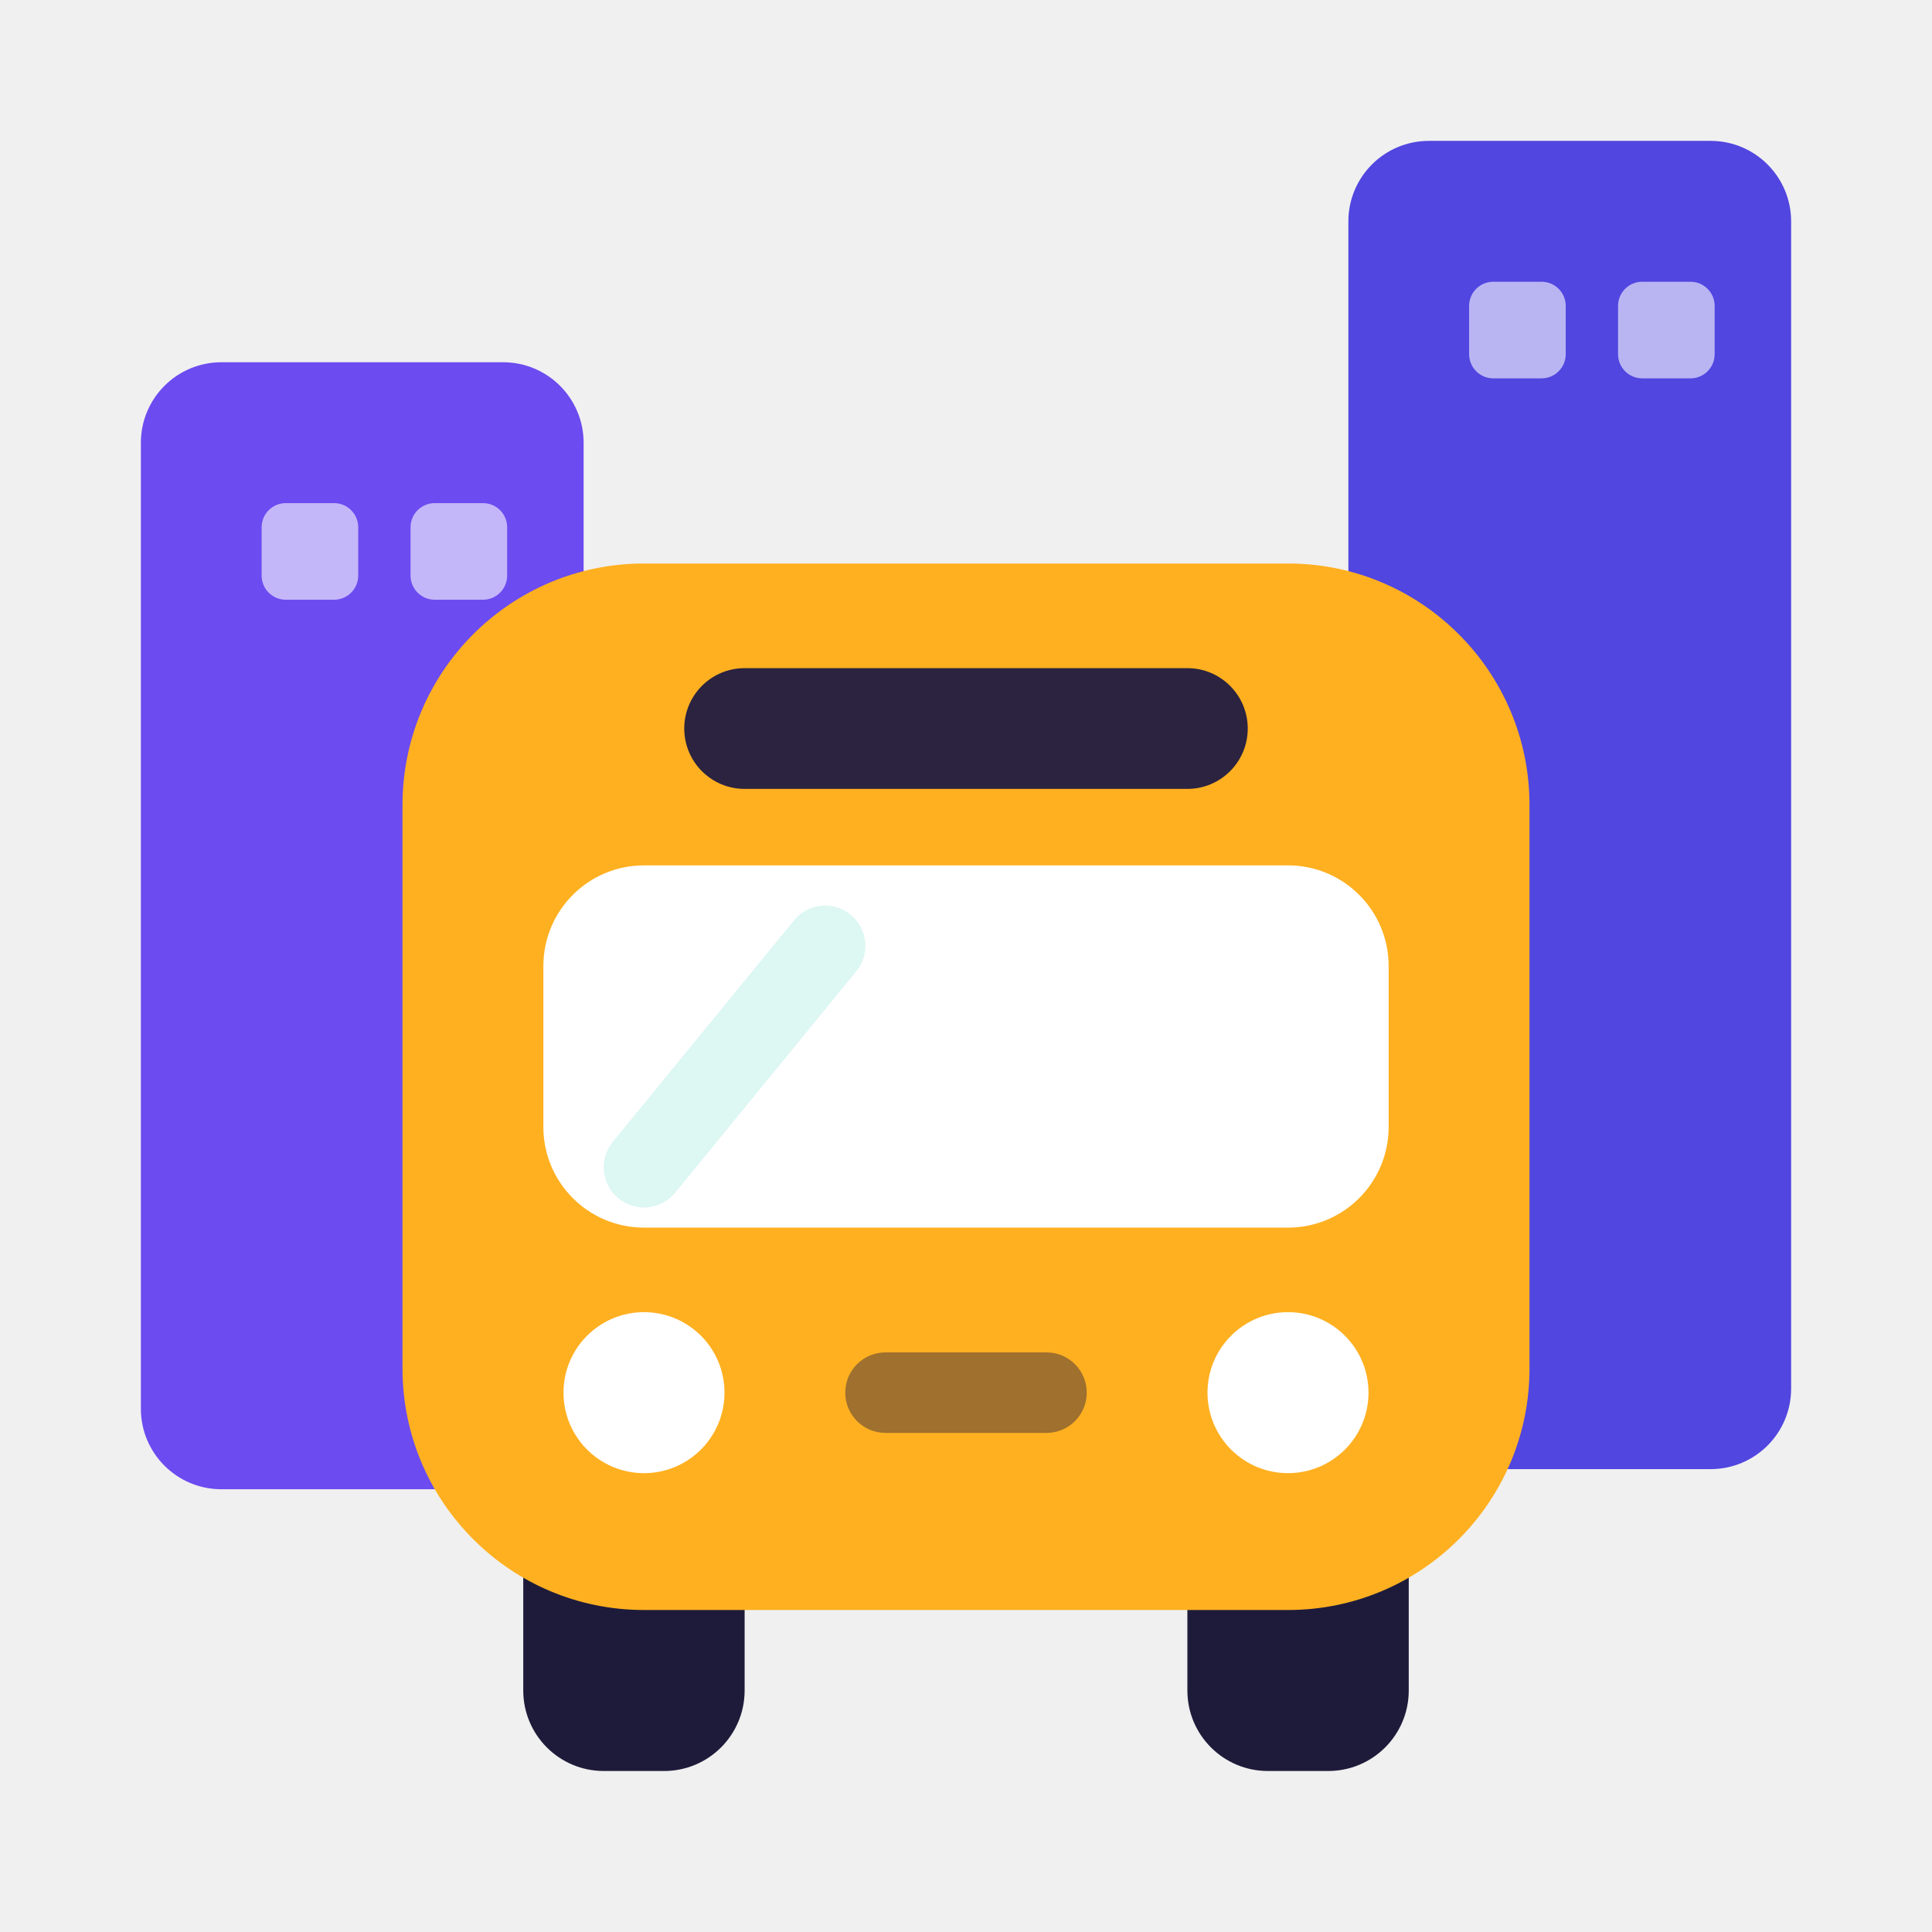
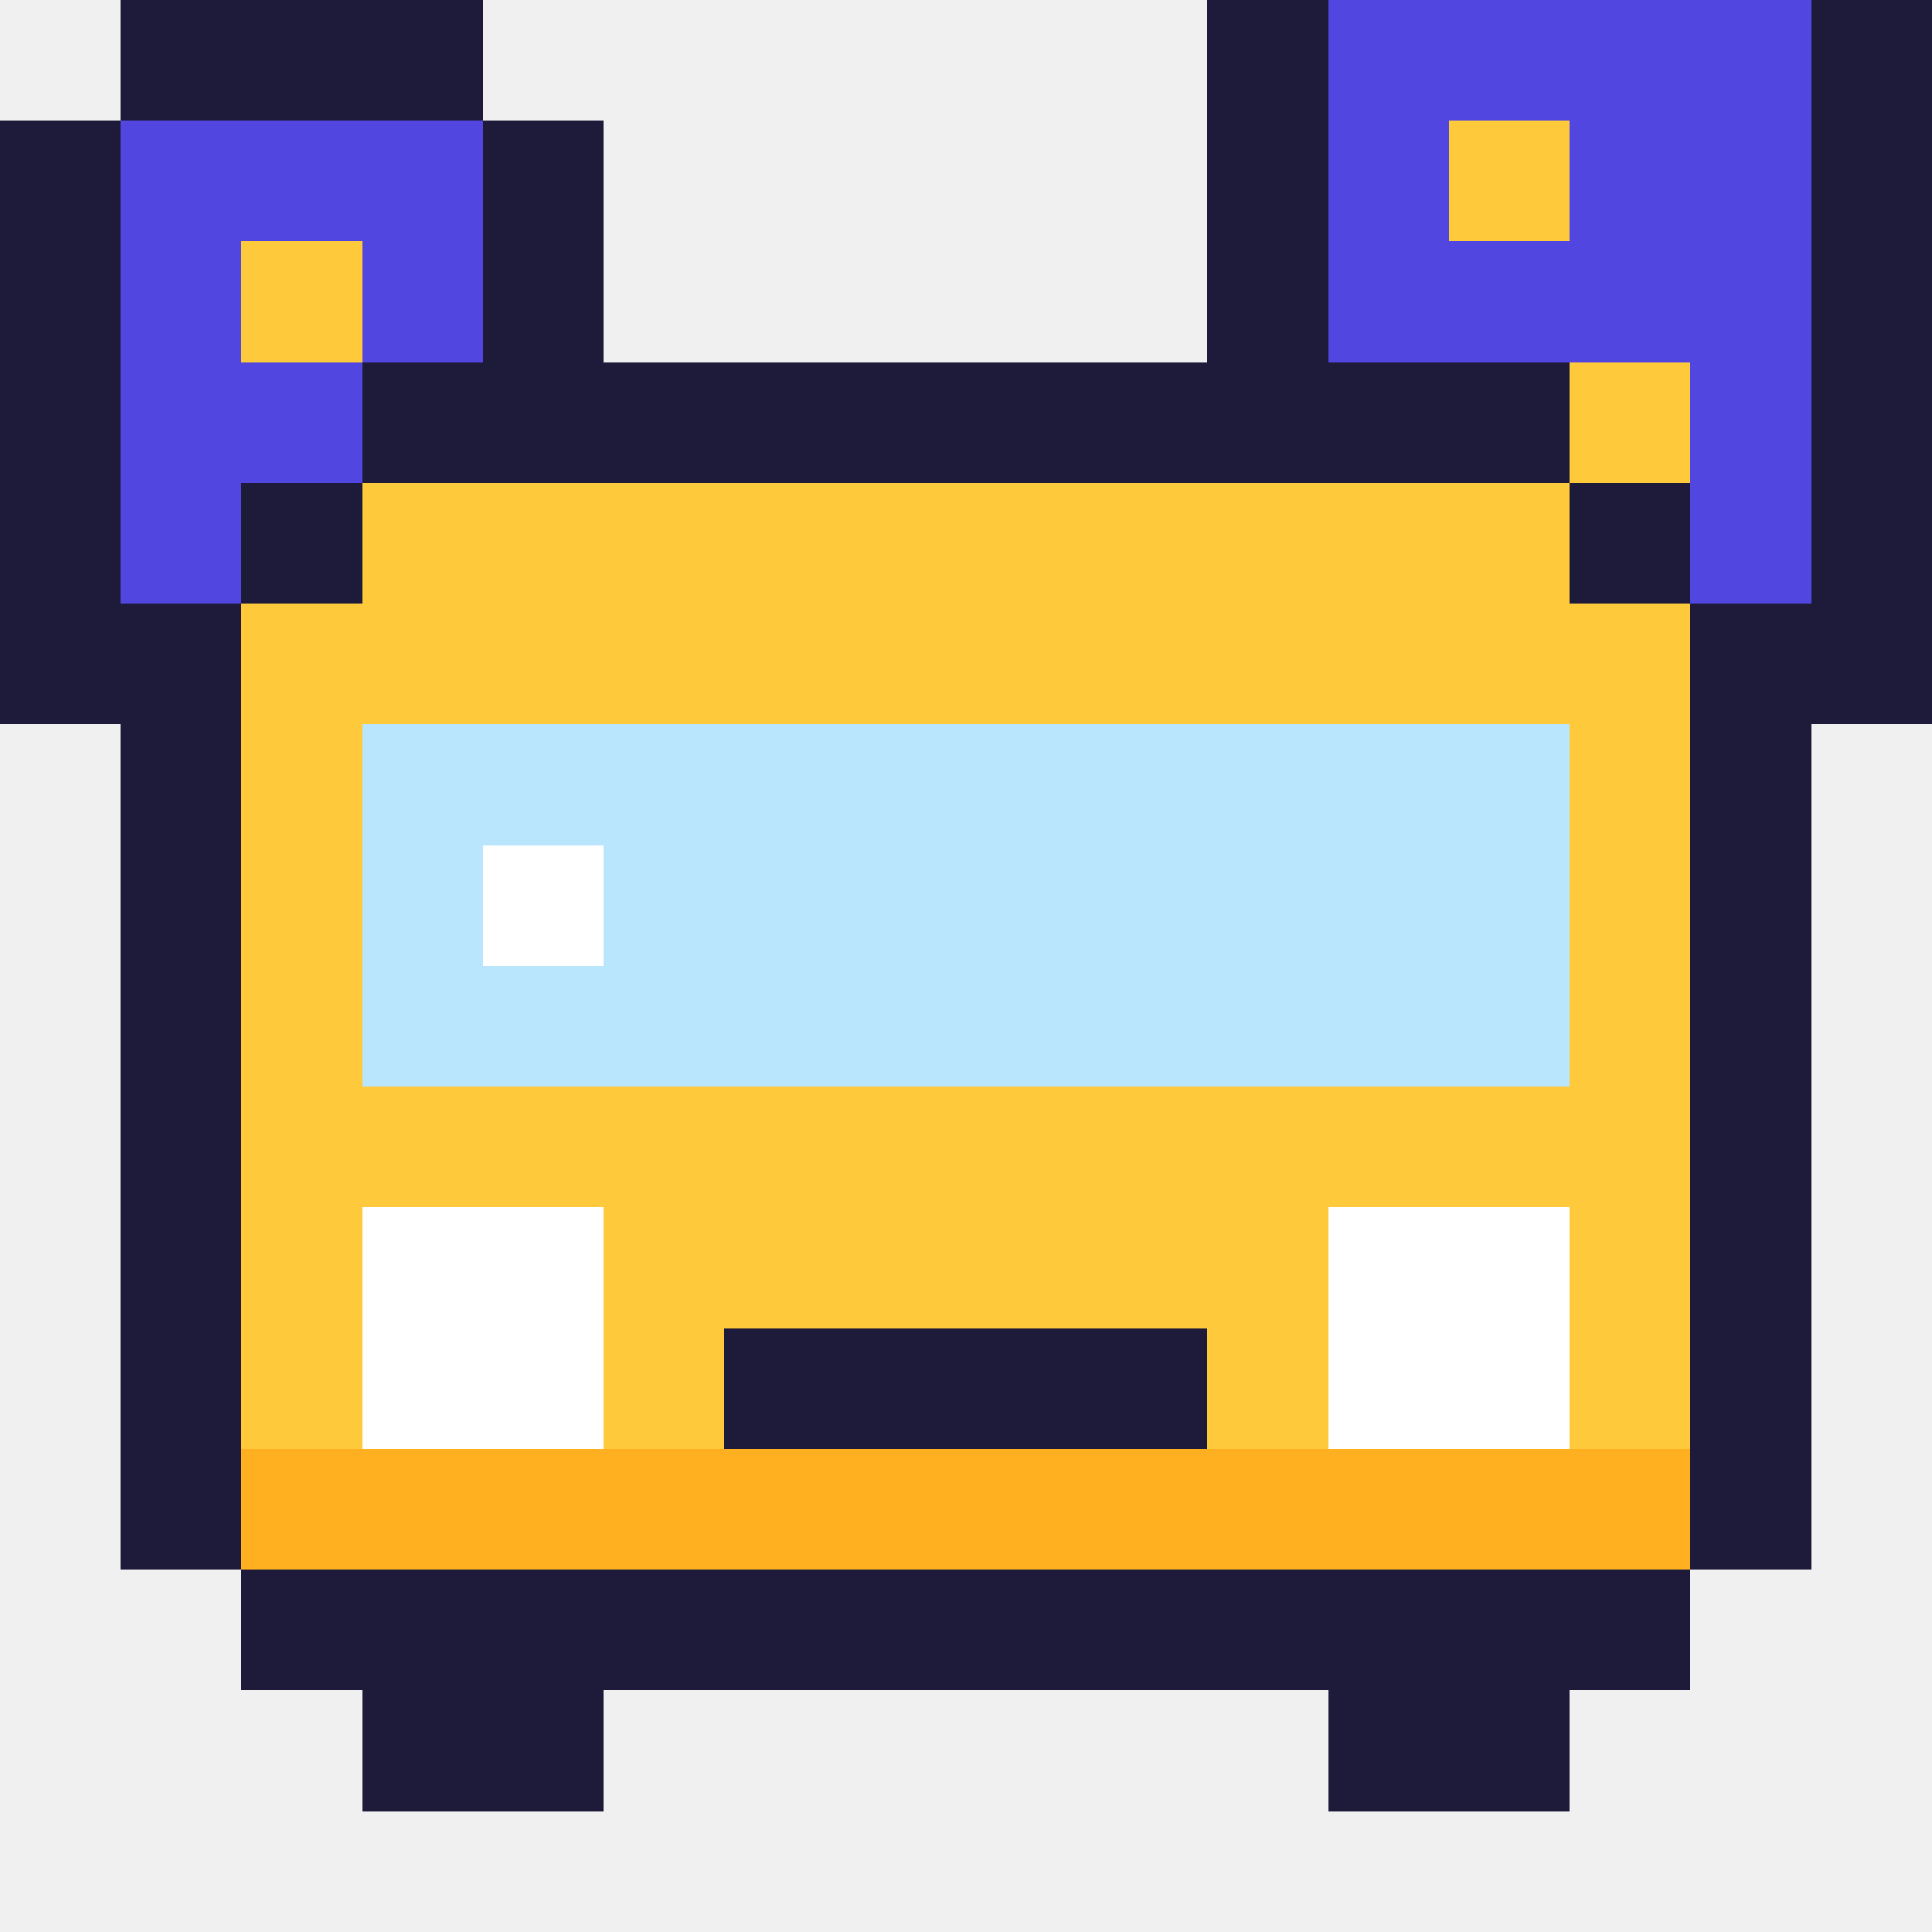
- <svg xmlns="http://www.w3.org/2000/svg" width="48" height="48" viewBox="0 0 48 48">
-   <rect x="3.5" y="9" width="11" height="28" rx="2" fill="#6C4BF0" />
-   <rect x="33.5" y="3.5" width="11" height="33" rx="2" fill="#5146E0" />
-   <rect x="6.5" y="12.5" width="2.4" height="2.4" rx="0.6" fill="#FFFFFF" fill-opacity="0.6" />
-   <rect x="10.2" y="12.5" width="2.4" height="2.4" rx="0.6" fill="#FFFFFF" fill-opacity="0.6" />
-   <rect x="36.5" y="7" width="2.4" height="2.4" rx="0.6" fill="#FFFFFF" fill-opacity="0.6" />
-   <rect x="40.2" y="7" width="2.4" height="2.4" rx="0.6" fill="#FFFFFF" fill-opacity="0.6" />
-   <rect x="13" y="37" width="5.5" height="7" rx="2" fill="#1E1B3A" />
-   <rect x="29.5" y="37" width="5.5" height="7" rx="2" fill="#1E1B3A" />
-   <rect x="10" y="14" width="28" height="26" rx="6" fill="#FFB020" />
-   <rect x="17" y="16.6" width="14" height="3" rx="1.5" fill="#2B2340" />
-   <rect x="13.5" y="21.5" width="21" height="9" rx="2.5" fill="#FFFFFF" />
-   <path d="M16,29 L20.5,23.5" stroke="#DDF7F3" stroke-width="2" stroke-linecap="round" />
-   <circle cx="16" cy="34.6" r="2" fill="#FFFFFF" />
-   <circle cx="32" cy="34.6" r="2" fill="#FFFFFF" />
-   <rect x="21" y="33.6" width="6" height="2" rx="1" fill="#2B2340" fill-opacity="0.45" />
+ <svg xmlns="http://www.w3.org/2000/svg" width="48" height="48" viewBox="0 0 16 16" shape-rendering="crispEdges">
+   <path fill="#1E1B3A" d="M0 1h1v4h-1zM0 5h2v1h-2zM1 6h1v7h-1zM1 0h3v1h-3zM2 4h1v1h-1zM2 13h12v1h-12zM3 14h2v1h-2zM3 3h10v1h-10zM4 1h1v2h-1zM6 11h4v1h-4zM10 0h1v3h-1zM11 14h2v1h-2zM13 4h1v1h-1zM14 6h1v7h-1zM14 5h2v1h-2zM15 0h1v5h-1z" />
+   <path fill="#5146E0" d="M1 2h1v1h-1zM1 4h1v1h-1zM1 3h2v1h-2zM1 1h3v1h-3zM3 2h1v1h-1zM11 1h1v1h-1zM11 0h4v1h-4zM11 2h4v1h-4zM13 1h2v1h-2zM14 3h1v2h-1z" />
+   <path fill="#BAE6FD" d="M3 7h1v1h-1zM3 6h10v1h-10zM3 8h10v1h-10zM5 7h8v1h-8z" />
+   <path fill="#FFB020" d="M2 12h12v1h-12z" />
+   <path fill="#FFC93C" d="M2 2h1v1h-1zM2 6h1v3h-1zM2 10h1v2h-1zM2 5h12v1h-12zM2 9h12v1h-12zM3 4h10v1h-10zM5 11h1v1h-1zM5 10h6v1h-6zM10 11h1v1h-1zM12 1h1v1h-1zM13 3h1v1h-1zM13 6h1v3h-1zM13 10h1v2h-1z" />
+   <path fill="#FFFFFF" d="M3 10h2v2h-2zM4 7h1v1h-1zM11 10h2v2h-2z" />
</svg>
